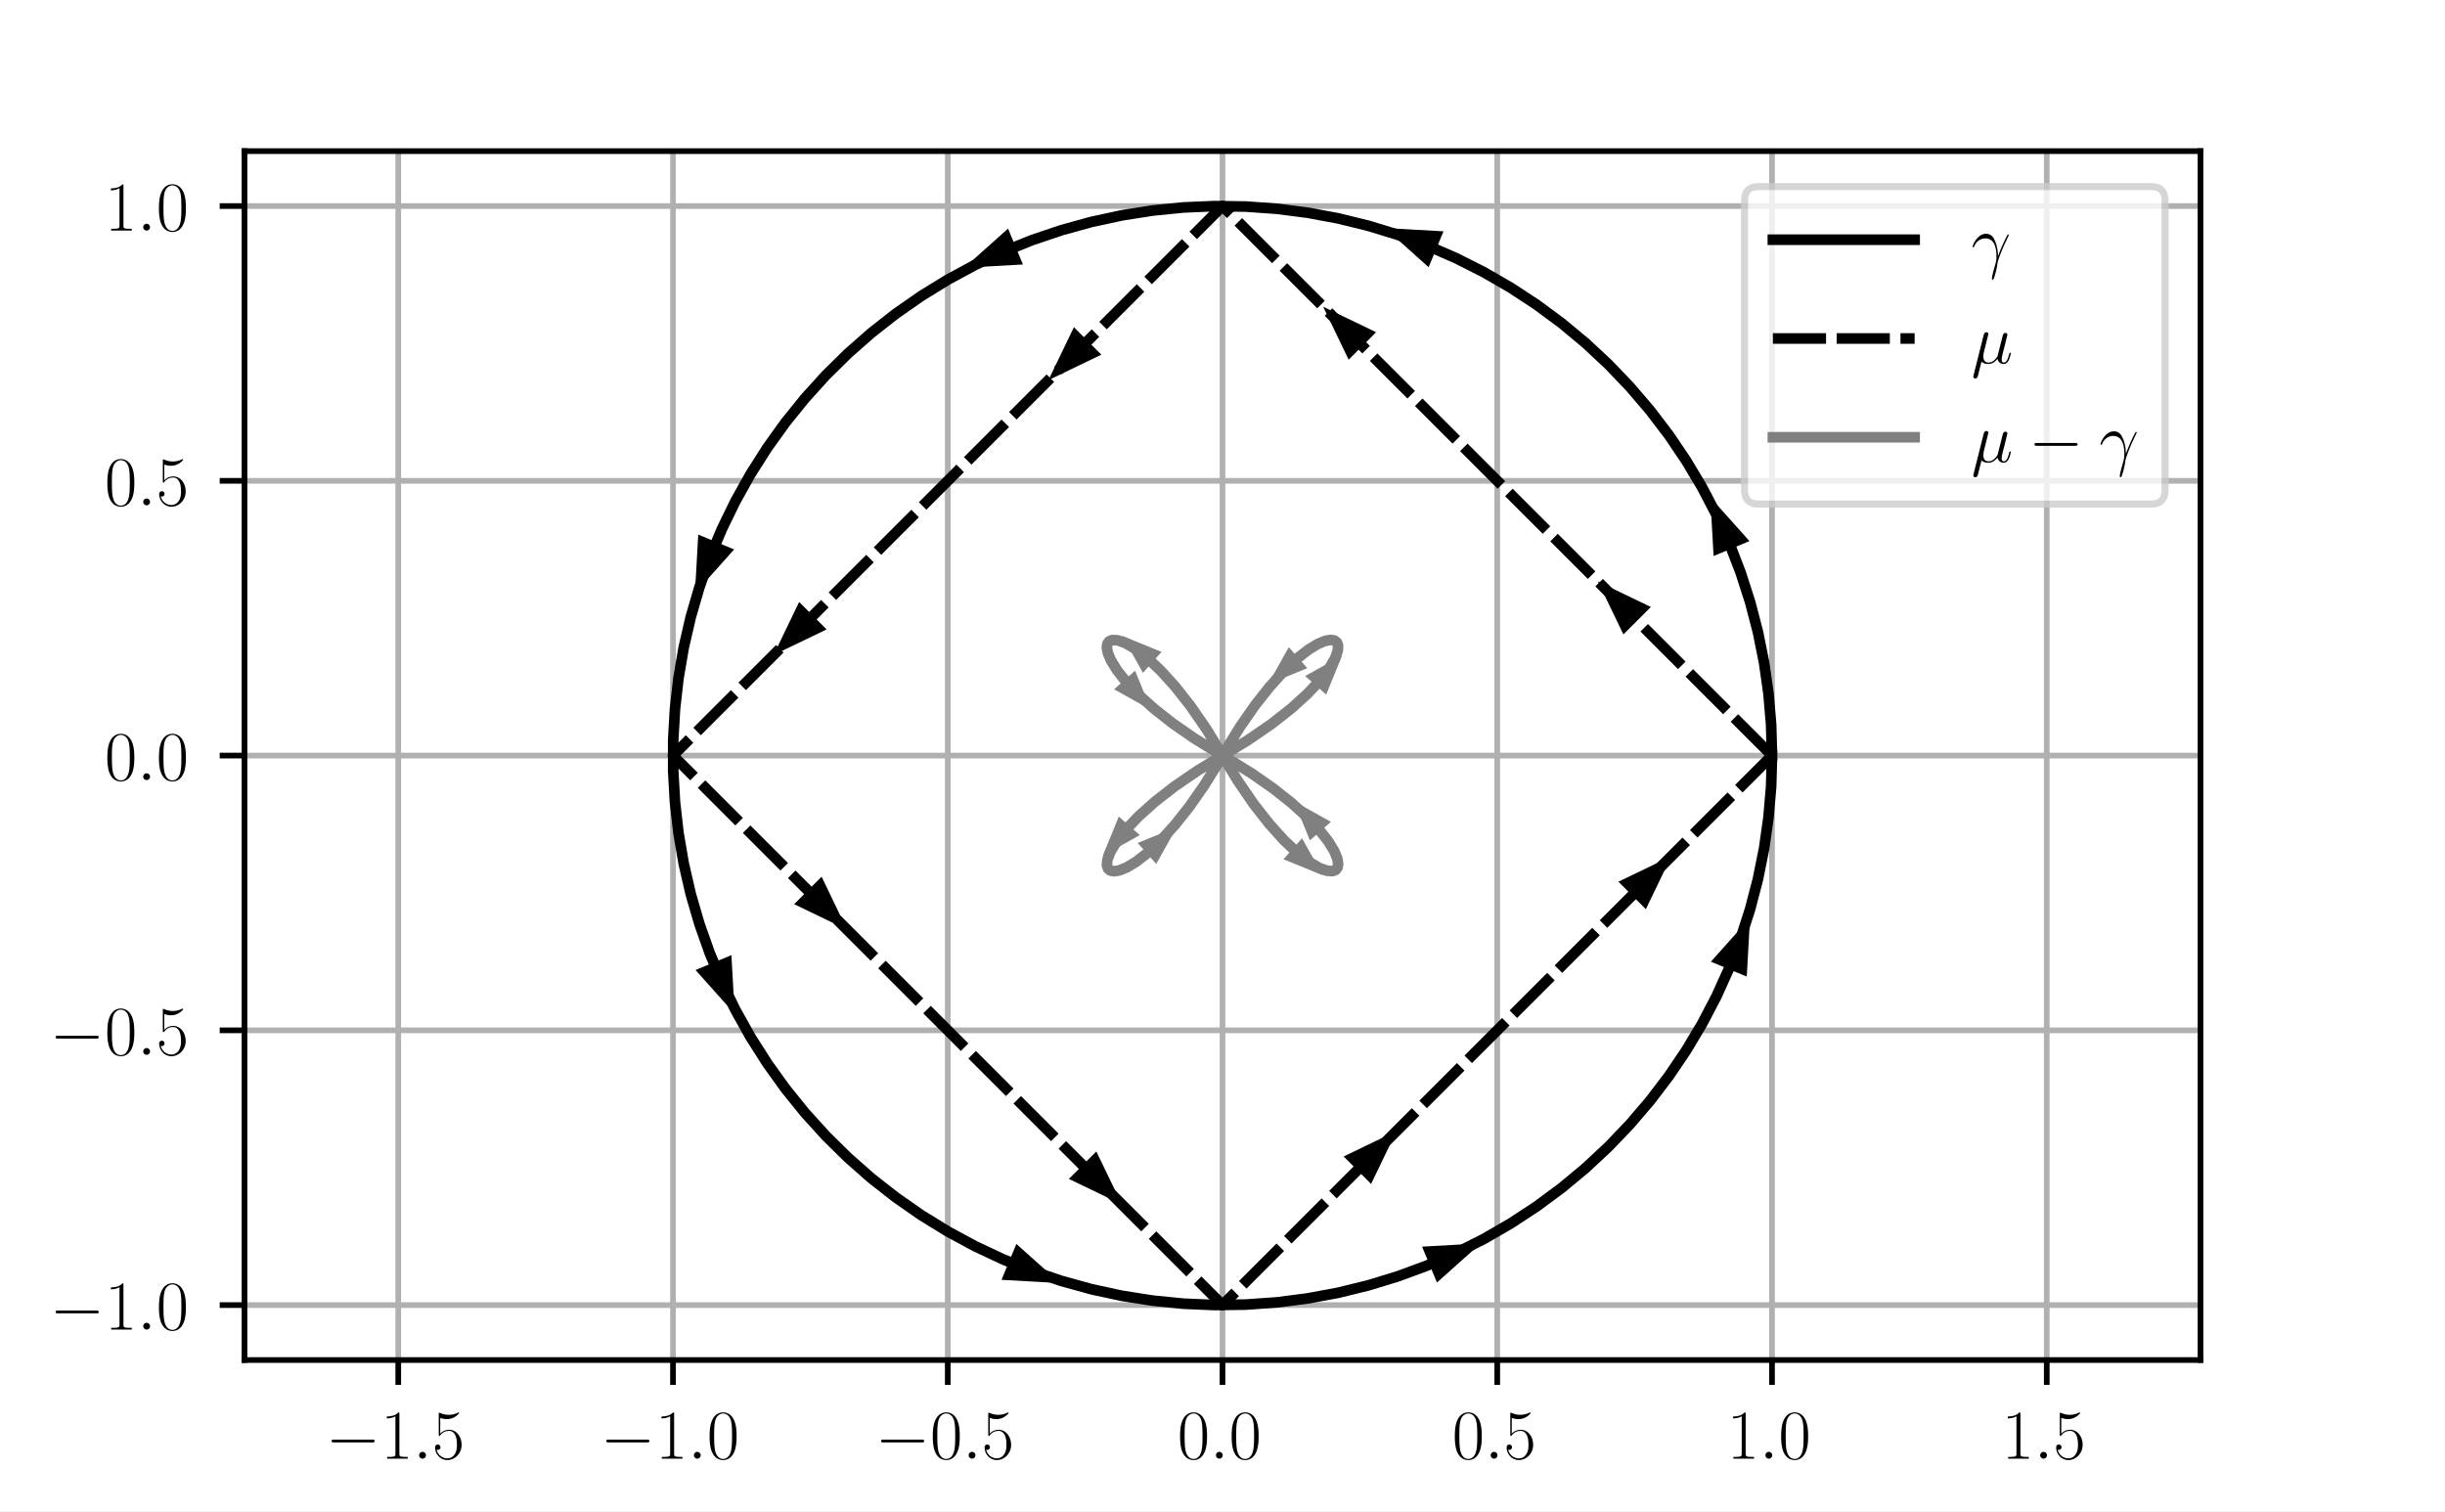
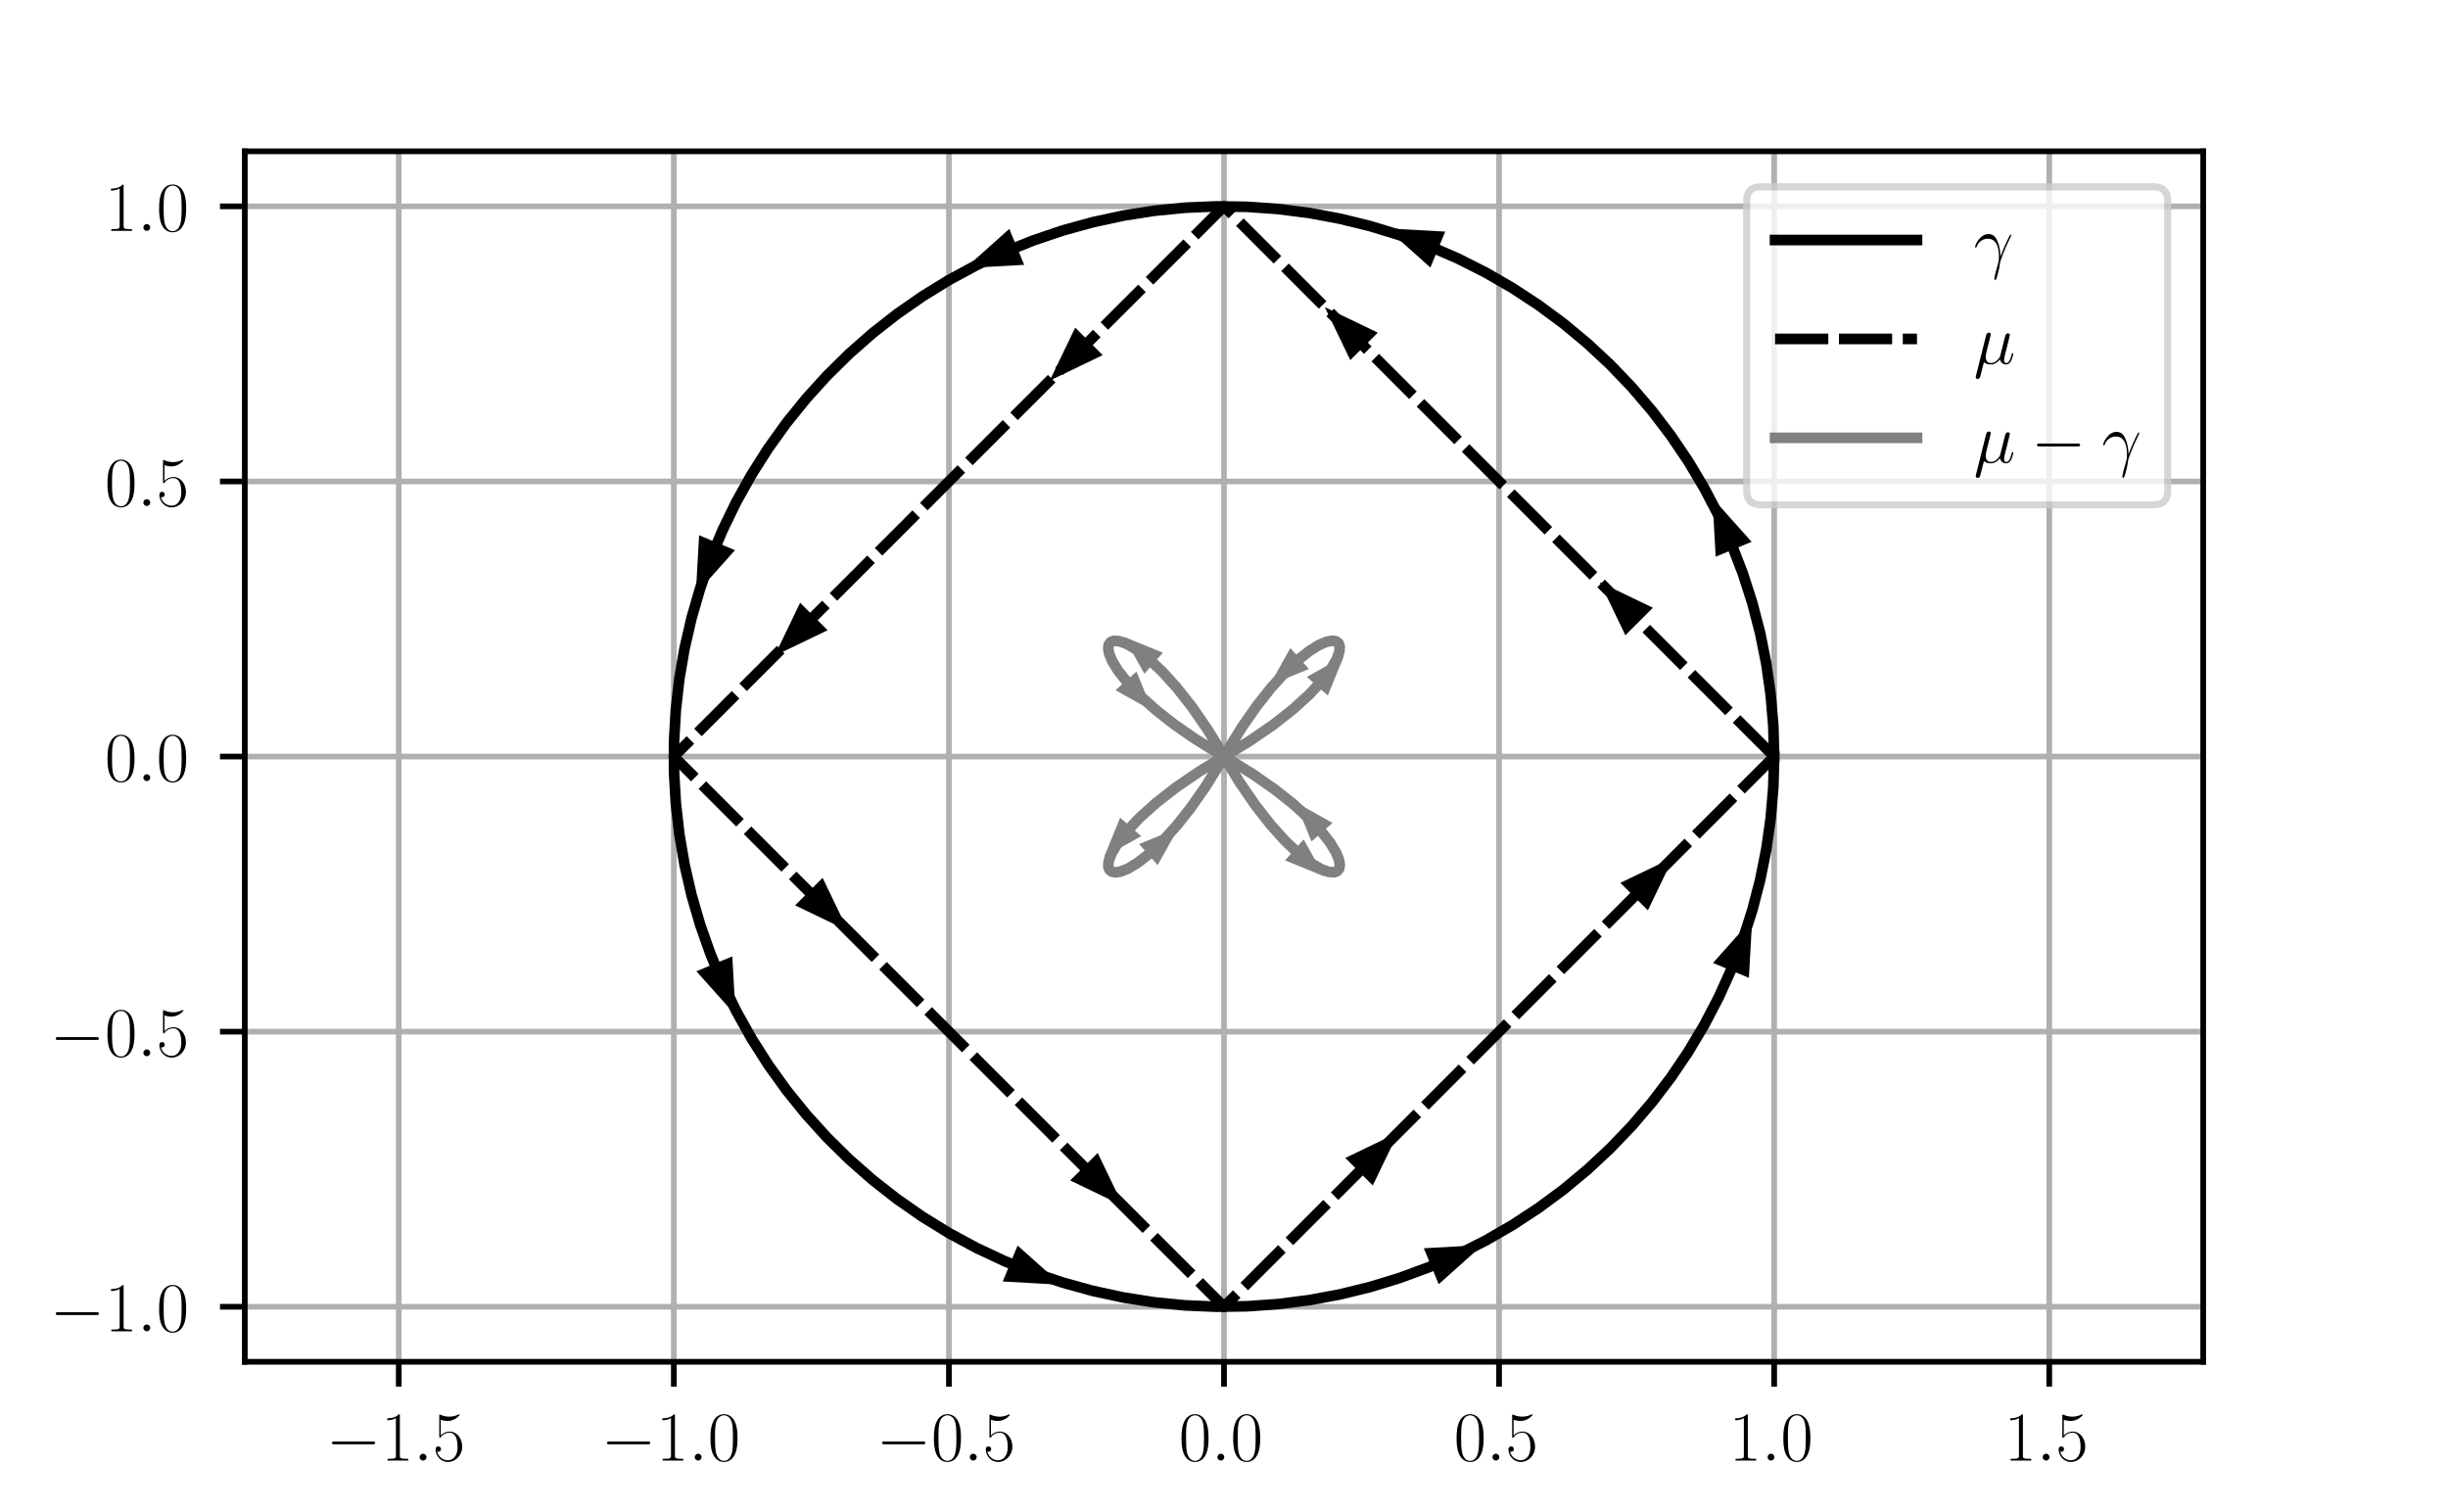
- <svg xmlns="http://www.w3.org/2000/svg" xmlns:xlink="http://www.w3.org/1999/xlink" height="213.226pt" version="1.1" viewBox="0 0 345 213.226" width="345pt">
+ <svg xmlns="http://www.w3.org/2000/svg" xmlns:xlink="http://www.w3.org/1999/xlink" height="213pt" version="1.1" viewBox="0 0 345 213" width="345pt">
  <defs>
    <style type="text/css">
*{stroke-linecap:butt;stroke-linejoin:round;}
  </style>
  </defs>
  <g id="figure_1">
    <g id="patch_1">
      <path d="M 0 213.226  L 345 213.226  L 345 0  L 0 0  z " style="fill:#ffffff;" />
    </g>
    <g id="axes_1">
      <g id="patch_2">
        <path d="M 34.5 191.904  L 310.5 191.904  L 310.5 21.323  L 34.5 21.323  z " style="fill:#ffffff;" />
      </g>
      <g id="patch_3">
-         <path clip-path="url(#pa16a748378)" d="M 246.015 76.162  L 241.909 71.568  L 242.254 77.72  z " style="stroke:#000000;stroke-linejoin:miter;" />
+         <path clip-path="url(#pcf195886fb)" d="M 246.015 76.162  L 241.909 71.568  L 242.254 77.72  z " style="stroke:#000000;stroke-linejoin:miter;" />
      </g>
      <g id="patch_4">
-         <path clip-path="url(#pa16a748378)" d="M 202.951 33.098  L 196.799 32.753  L 201.393 36.859  z " style="stroke:#000000;stroke-linejoin:miter;" />
+         <path clip-path="url(#pcf195886fb)" d="M 202.951 33.098  L 196.799 32.753  L 201.393 36.859  z " style="stroke:#000000;stroke-linejoin:miter;" />
      </g>
      <g id="patch_5">
-         <path clip-path="url(#pa16a748378)" d="M 142.049 33.098  L 137.455 37.204  L 143.607 36.859  z " style="stroke:#000000;stroke-linejoin:miter;" />
+         <path clip-path="url(#pcf195886fb)" d="M 142.049 33.098  L 137.455 37.204  L 143.607 36.859  z " style="stroke:#000000;stroke-linejoin:miter;" />
      </g>
      <g id="patch_6">
-         <path clip-path="url(#pa16a748378)" d="M 98.985 76.162  L 98.64 82.314  L 102.746 77.72  z " style="stroke:#000000;stroke-linejoin:miter;" />
+         <path clip-path="url(#pcf195886fb)" d="M 98.985 76.162  L 98.64 82.314  L 102.746 77.72  z " style="stroke:#000000;stroke-linejoin:miter;" />
      </g>
      <g id="patch_7">
-         <path clip-path="url(#pa16a748378)" d="M 98.985 137.064  L 103.091 141.658  L 102.746 135.506  z " style="stroke:#000000;stroke-linejoin:miter;" />
+         <path clip-path="url(#pcf195886fb)" d="M 98.985 137.064  L 103.091 141.658  L 102.746 135.506  z " style="stroke:#000000;stroke-linejoin:miter;" />
      </g>
      <g id="patch_8">
-         <path clip-path="url(#pa16a748378)" d="M 142.049 180.128  L 148.201 180.473  L 143.607 176.367  z " style="stroke:#000000;stroke-linejoin:miter;" />
+         <path clip-path="url(#pcf195886fb)" d="M 142.049 180.128  L 148.201 180.473  L 143.607 176.367  z " style="stroke:#000000;stroke-linejoin:miter;" />
      </g>
      <g id="patch_9">
-         <path clip-path="url(#pa16a748378)" d="M 202.951 180.128  L 207.545 176.022  L 201.393 176.367  z " style="stroke:#000000;stroke-linejoin:miter;" />
+         <path clip-path="url(#pcf195886fb)" d="M 202.951 180.128  L 207.545 176.022  L 201.393 176.367  z " style="stroke:#000000;stroke-linejoin:miter;" />
      </g>
      <g id="patch_10">
-         <path clip-path="url(#pa16a748378)" d="M 246.015 137.064  L 246.36 130.913  L 242.254 135.506  z " style="stroke:#000000;stroke-linejoin:miter;" />
+         <path clip-path="url(#pcf195886fb)" d="M 246.015 137.064  L 246.36 130.913  L 242.254 135.506  z " style="stroke:#000000;stroke-linejoin:miter;" />
      </g>
      <g id="patch_11">
-         <path clip-path="url(#pa16a748378)" d="M 232.092 85.79  L 226.541 83.117  L 229.213 88.668  z " style="stroke:#000000;stroke-linejoin:miter;" />
+         <path clip-path="url(#pcf195886fb)" d="M 232.092 85.79  L 226.541 83.117  L 229.213 88.668  z " style="stroke:#000000;stroke-linejoin:miter;" />
      </g>
      <g id="patch_12">
-         <path clip-path="url(#pa16a748378)" d="M 193.323 47.021  L 187.772 44.348  L 190.445 49.9  z " style="stroke:#000000;stroke-linejoin:miter;" />
+         <path clip-path="url(#pcf195886fb)" d="M 193.323 47.021  L 187.772 44.348  L 190.445 49.9  z " style="stroke:#000000;stroke-linejoin:miter;" />
      </g>
      <g id="patch_13">
-         <path clip-path="url(#pa16a748378)" d="M 151.677 47.021  L 149.004 52.573  L 154.555 49.9  z " style="stroke:#000000;stroke-linejoin:miter;" />
+         <path clip-path="url(#pcf195886fb)" d="M 151.677 47.021  L 149.004 52.573  L 154.555 49.9  z " style="stroke:#000000;stroke-linejoin:miter;" />
      </g>
      <g id="patch_14">
-         <path clip-path="url(#pa16a748378)" d="M 112.908 85.79  L 110.235 91.341  L 115.787 88.668  z " style="stroke:#000000;stroke-linejoin:miter;" />
+         <path clip-path="url(#pcf195886fb)" d="M 112.908 85.79  L 110.235 91.341  L 115.787 88.668  z " style="stroke:#000000;stroke-linejoin:miter;" />
      </g>
      <g id="patch_15">
-         <path clip-path="url(#pa16a748378)" d="M 112.908 127.437  L 118.459 130.109  L 115.787 124.558  z " style="stroke:#000000;stroke-linejoin:miter;" />
+         <path clip-path="url(#pcf195886fb)" d="M 112.908 127.437  L 118.459 130.109  L 115.787 124.558  z " style="stroke:#000000;stroke-linejoin:miter;" />
      </g>
      <g id="patch_16">
-         <path clip-path="url(#pa16a748378)" d="M 151.677 166.205  L 157.228 168.878  L 154.555 163.327  z " style="stroke:#000000;stroke-linejoin:miter;" />
+         <path clip-path="url(#pcf195886fb)" d="M 151.677 166.205  L 157.228 168.878  L 154.555 163.327  z " style="stroke:#000000;stroke-linejoin:miter;" />
      </g>
      <g id="patch_17">
-         <path clip-path="url(#pa16a748378)" d="M 193.323 166.205  L 195.996 160.654  L 190.445 163.327  z " style="stroke:#000000;stroke-linejoin:miter;" />
+         <path clip-path="url(#pcf195886fb)" d="M 193.323 166.205  L 195.996 160.654  L 190.445 163.327  z " style="stroke:#000000;stroke-linejoin:miter;" />
      </g>
      <g id="patch_18">
-         <path clip-path="url(#pa16a748378)" d="M 232.092 127.437  L 234.765 121.885  L 229.213 124.558  z " style="stroke:#000000;stroke-linejoin:miter;" />
+         <path clip-path="url(#pcf195886fb)" d="M 232.092 127.437  L 234.765 121.885  L 229.213 124.558  z " style="stroke:#000000;stroke-linejoin:miter;" />
      </g>
      <g id="patch_19">
-         <path clip-path="url(#pa16a748378)" d="M 158.065 116.058  L 156.611 119.624  L 159.971 117.743  z " style="fill:#808080;stroke:#808080;stroke-linejoin:miter;" />
+         <path clip-path="url(#pcf195886fb)" d="M 158.065 116.058  L 156.611 119.624  L 159.971 117.743  z " style="fill:#808080;stroke:#808080;stroke-linejoin:miter;" />
      </g>
      <g id="patch_20">
-         <path clip-path="url(#pa16a748378)" d="M 163.055 121.048  L 164.935 117.688  L 161.37 119.142  z " style="fill:#808080;stroke:#808080;stroke-linejoin:miter;" />
+         <path clip-path="url(#pcf195886fb)" d="M 163.055 121.048  L 164.935 117.688  L 161.37 119.142  z " style="fill:#808080;stroke:#808080;stroke-linejoin:miter;" />
      </g>
      <g id="patch_21">
-         <path clip-path="url(#pa16a748378)" d="M 181.945 121.048  L 185.511 122.502  L 183.63 119.142  z " style="fill:#808080;stroke:#808080;stroke-linejoin:miter;" />
+         <path clip-path="url(#pcf195886fb)" d="M 181.945 121.048  L 185.511 122.502  L 183.63 119.142  z " style="fill:#808080;stroke:#808080;stroke-linejoin:miter;" />
      </g>
      <g id="patch_22">
-         <path clip-path="url(#pa16a748378)" d="M 186.935 116.058  L 183.575 114.178  L 185.029 117.743  z " style="fill:#808080;stroke:#808080;stroke-linejoin:miter;" />
+         <path clip-path="url(#pcf195886fb)" d="M 186.935 116.058  L 183.575 114.178  L 185.029 117.743  z " style="fill:#808080;stroke:#808080;stroke-linejoin:miter;" />
      </g>
      <g id="patch_23">
-         <path clip-path="url(#pa16a748378)" d="M 186.935 97.168  L 188.389 93.602  L 185.029 95.483  z " style="fill:#808080;stroke:#808080;stroke-linejoin:miter;" />
+         <path clip-path="url(#pcf195886fb)" d="M 186.935 97.168  L 188.389 93.602  L 185.029 95.483  z " style="fill:#808080;stroke:#808080;stroke-linejoin:miter;" />
      </g>
      <g id="patch_24">
-         <path clip-path="url(#pa16a748378)" d="M 181.945 92.178  L 180.065 95.538  L 183.63 94.084  z " style="fill:#808080;stroke:#808080;stroke-linejoin:miter;" />
+         <path clip-path="url(#pcf195886fb)" d="M 181.945 92.178  L 180.065 95.538  L 183.63 94.084  z " style="fill:#808080;stroke:#808080;stroke-linejoin:miter;" />
      </g>
      <g id="patch_25">
-         <path clip-path="url(#pa16a748378)" d="M 163.055 92.178  L 159.489 90.724  L 161.37 94.084  z " style="fill:#808080;stroke:#808080;stroke-linejoin:miter;" />
+         <path clip-path="url(#pcf195886fb)" d="M 163.055 92.178  L 159.489 90.724  L 161.37 94.084  z " style="fill:#808080;stroke:#808080;stroke-linejoin:miter;" />
      </g>
      <g id="patch_26">
-         <path clip-path="url(#pa16a748378)" d="M 158.065 97.168  L 161.425 99.048  L 159.971 95.483  z " style="fill:#808080;stroke:#808080;stroke-linejoin:miter;" />
+         <path clip-path="url(#pcf195886fb)" d="M 158.065 97.168  L 161.425 99.048  L 159.971 95.483  z " style="fill:#808080;stroke:#808080;stroke-linejoin:miter;" />
      </g>
      <g id="matplotlib.axis_1">
        <g id="xtick_1">
          <g id="line2d_1">
-             <path clip-path="url(#pa16a748378)" d="M 56.195 191.904  L 56.195 21.323  " style="fill:none;stroke:#b0b0b0;stroke-linecap:square;stroke-width:0.8;" />
+             <path clip-path="url(#pcf195886fb)" d="M 56.195 191.904  L 56.195 21.323  " style="fill:none;stroke:#b0b0b0;stroke-linecap:square;stroke-width:0.8;" />
          </g>
          <g id="line2d_2">
            <defs>
-               <path d="M 0 0  L 0 3.5  " id="m729bd26788" style="stroke:#000000;stroke-width:0.8;" />
+               <path d="M 0 0  L 0 3.5  " id="m64f332e518" style="stroke:#000000;stroke-width:0.8;" />
            </defs>
            <g>
-               <use style="stroke:#000000;stroke-width:0.8;" x="56.195" xlink:href="#m729bd26788" y="191.904" />
+               <use style="stroke:#000000;stroke-width:0.8;" x="56.195" xlink:href="#m64f332e518" y="191.904" />
            </g>
          </g>
          <g id="text_1">
            <defs>
              <path d="M 65.906 23  C 67.594 23 69.406 23 69.406 25  C 69.406 27 67.594 27 65.906 27  L 11.797 27  C 10.094 27 8.297 27 8.297 25  C 8.297 23 10.094 23 11.797 23  z " id="CMSY10-0" />
              <path d="M 26.594 63.406  C 26.594 65.5 26.5 65.5 25.094 65.5  C 21.203 61.188 15.297 59.797 9.703 59.797  C 9.406 59.797 8.906 59.797 8.797 59.5  C 8.703 59.297 8.703 59.094 8.703 57  C 11.797 57 17 57.594 21 59.984  L 21 7.203  C 21 3.688 20.797 2.5 12.203 2.5  L 9.203 2.5  L 9.203 0  C 14 0 19 0 23.797 0  C 28.594 0 33.594 0 38.406 0  L 38.406 2.5  L 35.406 2.5  C 26.797 2.5 26.594 3.594 26.594 7.156  z " id="CMR17-49" />
              <path d="M 18.406 4.797  C 18.406 7.688 16 9.672 13.594 9.672  C 10.703 9.672 8.703 7.281 8.703 4.891  C 8.703 2 11.094 0 13.5 0  C 16.406 0 18.406 2.391 18.406 4.797  z " id="CMMI12-58" />
              <path d="M 11.406 57.688  C 12.406 57.281 16.5 56 20.703 56  C 30 56 35.094 61.109 38 64.062  C 38 64.953 38 65.5 37.406 65.5  C 37.297 65.5 37.094 65.5 36.297 65.047  C 32.797 63.406 28.703 62.078 23.703 62.078  C 20.703 62.078 16.203 62.484 11.297 64.672  C 10.203 65.172 10 65.172 9.906 65.172  C 9.406 65.172 9.297 65.062 9.297 63.078  L 9.297 34.422  C 9.297 32.641 9.297 32.141 10.297 32.141  C 10.797 32.141 11 32.344 11.5 33.031  C 14.703 37.516 19.094 39.406 24.094 39.406  C 27.594 39.406 35.094 37.219 35.094 20.141  C 35.094 16.953 35.094 11.172 32.094 6.578  C 29.594 2.484 25.703 0.391 21.406 0.391  C 14.797 0.391 8.094 5 6.297 12.719  C 6.703 12.609 7.5 12.422 7.906 12.422  C 9.203 12.422 11.703 13.125 11.703 16.219  C 11.703 18.906 9.797 20 7.906 20  C 5.594 20 4.094 18.594 4.094 15.797  C 4.094 7.094 11 -2 21.594 -2  C 31.906 -2 41.703 6.875 41.703 19.75  C 41.703 31.719 33.906 41 24.203 41  C 19.094 41 14.797 39.109 11.406 35.531  z " id="CMR17-53" />
            </defs>
            <g transform="translate(45.95539 205.8221)scale(0.1 -0.1)">
              <use transform="scale(0.996264)" xlink:href="#CMSY10-0" />
              <use transform="translate(77.48747 0)scale(0.996264)" xlink:href="#CMR17-49" />
              <use transform="translate(123.1779 0)scale(0.996264)" xlink:href="#CMMI12-58" />
              <use transform="translate(150.2751 0)scale(0.996264)" xlink:href="#CMR17-53" />
            </g>
          </g>
        </g>
        <g id="xtick_2">
          <g id="line2d_3">
-             <path clip-path="url(#pa16a748378)" d="M 94.963 191.904  L 94.963 21.323  " style="fill:none;stroke:#b0b0b0;stroke-linecap:square;stroke-width:0.8;" />
+             <path clip-path="url(#pcf195886fb)" d="M 94.963 191.904  L 94.963 21.323  " style="fill:none;stroke:#b0b0b0;stroke-linecap:square;stroke-width:0.8;" />
          </g>
          <g id="line2d_4">
            <g>
-               <use style="stroke:#000000;stroke-width:0.8;" x="94.963" xlink:href="#m729bd26788" y="191.904" />
+               <use style="stroke:#000000;stroke-width:0.8;" x="94.963" xlink:href="#m64f332e518" y="191.904" />
            </g>
          </g>
          <g id="text_2">
            <defs>
              <path d="M 42 31.641  C 42 37.75 41.906 48.125 37.703 56.109  C 34 63.109 28.094 65.594 22.906 65.594  C 18.094 65.594 12 63.406 8.203 56.203  C 4.203 48.719 3.797 39.438 3.797 31.641  C 3.797 25.953 3.906 17.281 7 9.672  C 11.297 -0.609 19 -2 22.906 -2  C 27.5 -2 34.5 -0.109 38.594 9.375  C 41.594 16.281 42 24.359 42 31.641  z M 22.906 -0.406  C 16.5 -0.406 12.703 5.078 11.297 12.688  C 10.203 18.562 10.203 27.156 10.203 32.75  C 10.203 40.438 10.203 46.828 11.5 52.922  C 13.406 61.391 19 64 22.906 64  C 27 64 32.297 61.297 34.203 53.125  C 35.5 47.438 35.594 40.734 35.594 32.75  C 35.594 26.25 35.594 18.266 34.406 12.375  C 32.297 1.484 26.406 -0.406 22.906 -0.406  z " id="CMR17-48" />
            </defs>
            <g transform="translate(84.72379 205.8221)scale(0.1 -0.1)">
              <use transform="scale(0.996264)" xlink:href="#CMSY10-0" />
              <use transform="translate(77.48747 0)scale(0.996264)" xlink:href="#CMR17-49" />
              <use transform="translate(123.1779 0)scale(0.996264)" xlink:href="#CMMI12-58" />
              <use transform="translate(150.2751 0)scale(0.996264)" xlink:href="#CMR17-48" />
            </g>
          </g>
        </g>
        <g id="xtick_3">
          <g id="line2d_5">
-             <path clip-path="url(#pa16a748378)" d="M 133.732 191.904  L 133.732 21.323  " style="fill:none;stroke:#b0b0b0;stroke-linecap:square;stroke-width:0.8;" />
+             <path clip-path="url(#pcf195886fb)" d="M 133.732 191.904  L 133.732 21.323  " style="fill:none;stroke:#b0b0b0;stroke-linecap:square;stroke-width:0.8;" />
          </g>
          <g id="line2d_6">
            <g>
-               <use style="stroke:#000000;stroke-width:0.8;" x="133.732" xlink:href="#m729bd26788" y="191.904" />
+               <use style="stroke:#000000;stroke-width:0.8;" x="133.732" xlink:href="#m64f332e518" y="191.904" />
            </g>
          </g>
          <g id="text_3">
            <g transform="translate(123.4922 205.8221)scale(0.1 -0.1)">
              <use transform="scale(0.996264)" xlink:href="#CMSY10-0" />
              <use transform="translate(77.48747 0)scale(0.996264)" xlink:href="#CMR17-48" />
              <use transform="translate(123.1779 0)scale(0.996264)" xlink:href="#CMMI12-58" />
              <use transform="translate(150.2751 0)scale(0.996264)" xlink:href="#CMR17-53" />
            </g>
          </g>
        </g>
        <g id="xtick_4">
          <g id="line2d_7">
-             <path clip-path="url(#pa16a748378)" d="M 172.5 191.904  L 172.5 21.323  " style="fill:none;stroke:#b0b0b0;stroke-linecap:square;stroke-width:0.8;" />
+             <path clip-path="url(#pcf195886fb)" d="M 172.5 191.904  L 172.5 21.323  " style="fill:none;stroke:#b0b0b0;stroke-linecap:square;stroke-width:0.8;" />
          </g>
          <g id="line2d_8">
            <g>
-               <use style="stroke:#000000;stroke-width:0.8;" x="172.5" xlink:href="#m729bd26788" y="191.904" />
+               <use style="stroke:#000000;stroke-width:0.8;" x="172.5" xlink:href="#m64f332e518" y="191.904" />
            </g>
          </g>
          <g id="text_4">
            <g transform="translate(166.135 205.8221)scale(0.1 -0.1)">
              <use transform="scale(0.996264)" xlink:href="#CMR17-48" />
              <use transform="translate(45.69048 0)scale(0.996264)" xlink:href="#CMMI12-58" />
              <use transform="translate(72.78765 0)scale(0.996264)" xlink:href="#CMR17-48" />
            </g>
          </g>
        </g>
        <g id="xtick_5">
          <g id="line2d_9">
-             <path clip-path="url(#pa16a748378)" d="M 211.268 191.904  L 211.268 21.323  " style="fill:none;stroke:#b0b0b0;stroke-linecap:square;stroke-width:0.8;" />
+             <path clip-path="url(#pcf195886fb)" d="M 211.268 191.904  L 211.268 21.323  " style="fill:none;stroke:#b0b0b0;stroke-linecap:square;stroke-width:0.8;" />
          </g>
          <g id="line2d_10">
            <g>
-               <use style="stroke:#000000;stroke-width:0.8;" x="211.268" xlink:href="#m729bd26788" y="191.904" />
+               <use style="stroke:#000000;stroke-width:0.8;" x="211.268" xlink:href="#m64f332e518" y="191.904" />
            </g>
          </g>
          <g id="text_5">
            <g transform="translate(204.9034 205.8221)scale(0.1 -0.1)">
              <use transform="scale(0.996264)" xlink:href="#CMR17-48" />
              <use transform="translate(45.69048 0)scale(0.996264)" xlink:href="#CMMI12-58" />
              <use transform="translate(72.78765 0)scale(0.996264)" xlink:href="#CMR17-53" />
            </g>
          </g>
        </g>
        <g id="xtick_6">
          <g id="line2d_11">
-             <path clip-path="url(#pa16a748378)" d="M 250.037 191.904  L 250.037 21.323  " style="fill:none;stroke:#b0b0b0;stroke-linecap:square;stroke-width:0.8;" />
+             <path clip-path="url(#pcf195886fb)" d="M 250.037 191.904  L 250.037 21.323  " style="fill:none;stroke:#b0b0b0;stroke-linecap:square;stroke-width:0.8;" />
          </g>
          <g id="line2d_12">
            <g>
-               <use style="stroke:#000000;stroke-width:0.8;" x="250.037" xlink:href="#m729bd26788" y="191.904" />
+               <use style="stroke:#000000;stroke-width:0.8;" x="250.037" xlink:href="#m64f332e518" y="191.904" />
            </g>
          </g>
          <g id="text_6">
            <g transform="translate(243.6718 205.8221)scale(0.1 -0.1)">
              <use transform="scale(0.996264)" xlink:href="#CMR17-49" />
              <use transform="translate(45.69048 0)scale(0.996264)" xlink:href="#CMMI12-58" />
              <use transform="translate(72.78765 0)scale(0.996264)" xlink:href="#CMR17-48" />
            </g>
          </g>
        </g>
        <g id="xtick_7">
          <g id="line2d_13">
-             <path clip-path="url(#pa16a748378)" d="M 288.805 191.904  L 288.805 21.323  " style="fill:none;stroke:#b0b0b0;stroke-linecap:square;stroke-width:0.8;" />
+             <path clip-path="url(#pcf195886fb)" d="M 288.805 191.904  L 288.805 21.323  " style="fill:none;stroke:#b0b0b0;stroke-linecap:square;stroke-width:0.8;" />
          </g>
          <g id="line2d_14">
            <g>
-               <use style="stroke:#000000;stroke-width:0.8;" x="288.805" xlink:href="#m729bd26788" y="191.904" />
+               <use style="stroke:#000000;stroke-width:0.8;" x="288.805" xlink:href="#m64f332e518" y="191.904" />
            </g>
          </g>
          <g id="text_7">
            <g transform="translate(282.4402 205.8221)scale(0.1 -0.1)">
              <use transform="scale(0.996264)" xlink:href="#CMR17-49" />
              <use transform="translate(45.69048 0)scale(0.996264)" xlink:href="#CMMI12-58" />
              <use transform="translate(72.78765 0)scale(0.996264)" xlink:href="#CMR17-53" />
            </g>
          </g>
        </g>
      </g>
      <g id="matplotlib.axis_2">
        <g id="ytick_1">
          <g id="line2d_15">
-             <path clip-path="url(#pa16a748378)" d="M 34.5 184.15  L 310.5 184.15  " style="fill:none;stroke:#b0b0b0;stroke-linecap:square;stroke-width:0.8;" />
+             <path clip-path="url(#pcf195886fb)" d="M 34.5 184.15  L 310.5 184.15  " style="fill:none;stroke:#b0b0b0;stroke-linecap:square;stroke-width:0.8;" />
          </g>
          <g id="line2d_16">
            <defs>
-               <path d="M 0 0  L -3.5 0  " id="m9525988bc5" style="stroke:#000000;stroke-width:0.8;" />
+               <path d="M 0 0  L -3.5 0  " id="mdba74c01cf" style="stroke:#000000;stroke-width:0.8;" />
            </defs>
            <g>
-               <use style="stroke:#000000;stroke-width:0.8;" x="34.5" xlink:href="#m9525988bc5" y="184.15" />
+               <use style="stroke:#000000;stroke-width:0.8;" x="34.5" xlink:href="#mdba74c01cf" y="184.15" />
            </g>
          </g>
          <g id="text_8">
            <g transform="translate(7.021177 187.6092)scale(0.1 -0.1)">
              <use transform="scale(0.996264)" xlink:href="#CMSY10-0" />
              <use transform="translate(77.48747 0)scale(0.996264)" xlink:href="#CMR17-49" />
              <use transform="translate(123.1779 0)scale(0.996264)" xlink:href="#CMMI12-58" />
              <use transform="translate(150.2751 0)scale(0.996264)" xlink:href="#CMR17-48" />
            </g>
          </g>
        </g>
        <g id="ytick_2">
          <g id="line2d_17">
-             <path clip-path="url(#pa16a748378)" d="M 34.5 145.382  L 310.5 145.382  " style="fill:none;stroke:#b0b0b0;stroke-linecap:square;stroke-width:0.8;" />
+             <path clip-path="url(#pcf195886fb)" d="M 34.5 145.382  L 310.5 145.382  " style="fill:none;stroke:#b0b0b0;stroke-linecap:square;stroke-width:0.8;" />
          </g>
          <g id="line2d_18">
            <g>
-               <use style="stroke:#000000;stroke-width:0.8;" x="34.5" xlink:href="#m9525988bc5" y="145.382" />
+               <use style="stroke:#000000;stroke-width:0.8;" x="34.5" xlink:href="#mdba74c01cf" y="145.382" />
            </g>
          </g>
          <g id="text_9">
            <g transform="translate(7.021177 148.8408)scale(0.1 -0.1)">
              <use transform="scale(0.996264)" xlink:href="#CMSY10-0" />
              <use transform="translate(77.48747 0)scale(0.996264)" xlink:href="#CMR17-48" />
              <use transform="translate(123.1779 0)scale(0.996264)" xlink:href="#CMMI12-58" />
              <use transform="translate(150.2751 0)scale(0.996264)" xlink:href="#CMR17-53" />
            </g>
          </g>
        </g>
        <g id="ytick_3">
          <g id="line2d_19">
-             <path clip-path="url(#pa16a748378)" d="M 34.5 106.613  L 310.5 106.613  " style="fill:none;stroke:#b0b0b0;stroke-linecap:square;stroke-width:0.8;" />
+             <path clip-path="url(#pcf195886fb)" d="M 34.5 106.613  L 310.5 106.613  " style="fill:none;stroke:#b0b0b0;stroke-linecap:square;stroke-width:0.8;" />
          </g>
          <g id="line2d_20">
            <g>
-               <use style="stroke:#000000;stroke-width:0.8;" x="34.5" xlink:href="#m9525988bc5" y="106.613" />
+               <use style="stroke:#000000;stroke-width:0.8;" x="34.5" xlink:href="#mdba74c01cf" y="106.613" />
            </g>
          </g>
          <g id="text_10">
            <g transform="translate(14.76992 110.0724)scale(0.1 -0.1)">
              <use transform="scale(0.996264)" xlink:href="#CMR17-48" />
              <use transform="translate(45.69048 0)scale(0.996264)" xlink:href="#CMMI12-58" />
              <use transform="translate(72.78765 0)scale(0.996264)" xlink:href="#CMR17-48" />
            </g>
          </g>
        </g>
        <g id="ytick_4">
          <g id="line2d_21">
-             <path clip-path="url(#pa16a748378)" d="M 34.5 67.845  L 310.5 67.845  " style="fill:none;stroke:#b0b0b0;stroke-linecap:square;stroke-width:0.8;" />
+             <path clip-path="url(#pcf195886fb)" d="M 34.5 67.845  L 310.5 67.845  " style="fill:none;stroke:#b0b0b0;stroke-linecap:square;stroke-width:0.8;" />
          </g>
          <g id="line2d_22">
            <g>
-               <use style="stroke:#000000;stroke-width:0.8;" x="34.5" xlink:href="#m9525988bc5" y="67.845" />
+               <use style="stroke:#000000;stroke-width:0.8;" x="34.5" xlink:href="#mdba74c01cf" y="67.845" />
            </g>
          </g>
          <g id="text_11">
            <g transform="translate(14.76992 71.30395)scale(0.1 -0.1)">
              <use transform="scale(0.996264)" xlink:href="#CMR17-48" />
              <use transform="translate(45.69048 0)scale(0.996264)" xlink:href="#CMMI12-58" />
              <use transform="translate(72.78765 0)scale(0.996264)" xlink:href="#CMR17-53" />
            </g>
          </g>
        </g>
        <g id="ytick_5">
          <g id="line2d_23">
-             <path clip-path="url(#pa16a748378)" d="M 34.5 29.076  L 310.5 29.076  " style="fill:none;stroke:#b0b0b0;stroke-linecap:square;stroke-width:0.8;" />
+             <path clip-path="url(#pcf195886fb)" d="M 34.5 29.076  L 310.5 29.076  " style="fill:none;stroke:#b0b0b0;stroke-linecap:square;stroke-width:0.8;" />
          </g>
          <g id="line2d_24">
            <g>
-               <use style="stroke:#000000;stroke-width:0.8;" x="34.5" xlink:href="#m9525988bc5" y="29.076" />
+               <use style="stroke:#000000;stroke-width:0.8;" x="34.5" xlink:href="#mdba74c01cf" y="29.076" />
            </g>
          </g>
          <g id="text_12">
            <g transform="translate(14.76992 32.53555)scale(0.1 -0.1)">
              <use transform="scale(0.996264)" xlink:href="#CMR17-49" />
              <use transform="translate(45.69048 0)scale(0.996264)" xlink:href="#CMMI12-58" />
              <use transform="translate(72.78765 0)scale(0.996264)" xlink:href="#CMR17-48" />
            </g>
          </g>
        </g>
      </g>
      <g id="line2d_25">
-         <path clip-path="url(#pa16a748378)" d="M 250.037 106.613  L 249.913 102.226  L 249.54 97.854  L 248.922 93.509  L 248.058 89.207  L 246.952 84.96  L 245.608 80.783  L 244.029 76.688  L 242.222 72.689  L 240.191 68.799  L 237.943 65.03  L 235.486 61.394  L 232.826 57.903  L 229.974 54.568  L 226.937 51.4  L 223.727 48.408  L 220.352 45.603  L 216.823 42.994  L 213.153 40.588  L 209.353 38.394  L 205.434 36.418  L 201.41 34.668  L 197.293 33.147  L 193.097 31.862  L 188.835 30.817  L 184.521 30.014  L 180.168 29.456  L 175.791 29.146  L 171.403 29.084  L 167.018 29.27  L 162.651 29.704  L 158.316 30.385  L 154.026 31.309  L 149.795 32.475  L 145.637 33.878  L 141.566 35.514  L 137.593 37.378  L 133.732 39.464  L 129.995 41.765  L 126.394 44.274  L 122.941 46.982  L 119.647 49.881  L 116.522 52.962  L 113.576 56.215  L 110.819 59.63  L 108.26 63.194  L 105.906 66.898  L 103.766 70.73  L 101.846 74.676  L 100.153 78.724  L 98.691 82.862  L 97.465 87.076  L 96.48 91.352  L 95.738 95.677  L 95.243 100.038  L 94.994 104.419  L 94.994 108.807  L 95.243 113.189  L 95.738 117.549  L 96.48 121.874  L 97.465 126.151  L 98.691 130.364  L 100.153 134.502  L 101.846 138.551  L 103.766 142.497  L 105.906 146.328  L 108.26 150.032  L 110.819 153.597  L 113.576 157.011  L 116.522 160.264  L 119.647 163.345  L 122.941 166.244  L 126.394 168.952  L 129.995 171.461  L 133.732 173.762  L 137.593 175.848  L 141.566 177.712  L 145.637 179.348  L 149.795 180.751  L 154.026 181.917  L 158.316 182.842  L 162.651 183.522  L 167.018 183.956  L 171.403 184.142  L 175.791 184.08  L 180.168 183.77  L 184.521 183.212  L 188.835 182.41  L 193.097 181.364  L 197.293 180.079  L 201.41 178.559  L 205.434 176.808  L 209.353 174.832  L 213.153 172.638  L 216.823 170.232  L 220.352 167.623  L 223.727 164.818  L 226.937 161.826  L 229.974 158.658  L 232.826 155.323  L 235.486 151.832  L 237.943 148.196  L 240.191 144.427  L 242.222 140.537  L 244.029 136.538  L 245.608 132.444  L 246.952 128.266  L 248.058 124.019  L 248.922 119.717  L 249.54 115.372  L 249.913 111  L 250.037 106.613  L 250.037 106.613  " style="fill:none;stroke:#000000;stroke-linecap:square;stroke-width:1.5;" />
+         <path clip-path="url(#pcf195886fb)" d="M 250.037 106.613  L 249.913 102.226  L 249.54 97.854  L 248.922 93.509  L 248.058 89.207  L 246.952 84.96  L 245.608 80.783  L 244.029 76.688  L 242.222 72.689  L 240.191 68.799  L 237.943 65.03  L 235.486 61.394  L 232.826 57.903  L 229.974 54.568  L 226.937 51.4  L 223.727 48.408  L 220.352 45.603  L 216.823 42.994  L 213.153 40.588  L 209.353 38.394  L 205.434 36.418  L 201.41 34.668  L 197.293 33.147  L 193.097 31.862  L 188.835 30.817  L 184.521 30.014  L 180.168 29.456  L 175.791 29.146  L 171.403 29.084  L 167.018 29.27  L 162.651 29.704  L 158.316 30.385  L 154.026 31.309  L 149.795 32.475  L 145.637 33.878  L 141.566 35.514  L 137.593 37.378  L 133.732 39.464  L 129.995 41.765  L 126.394 44.274  L 122.941 46.982  L 119.647 49.881  L 116.522 52.962  L 113.576 56.215  L 110.819 59.63  L 108.26 63.194  L 105.906 66.898  L 103.766 70.73  L 101.846 74.676  L 100.153 78.724  L 98.691 82.862  L 97.465 87.076  L 96.48 91.352  L 95.738 95.677  L 95.243 100.038  L 94.994 104.419  L 94.994 108.807  L 95.243 113.189  L 95.738 117.549  L 96.48 121.874  L 97.465 126.151  L 98.691 130.364  L 100.153 134.502  L 101.846 138.551  L 103.766 142.497  L 105.906 146.328  L 108.26 150.032  L 110.819 153.597  L 113.576 157.011  L 116.522 160.264  L 119.647 163.345  L 122.941 166.244  L 126.394 168.952  L 129.995 171.461  L 133.732 173.762  L 137.593 175.848  L 141.566 177.712  L 145.637 179.348  L 149.795 180.751  L 154.026 181.917  L 158.316 182.842  L 162.651 183.522  L 167.018 183.956  L 171.403 184.142  L 175.791 184.08  L 180.168 183.77  L 184.521 183.212  L 188.835 182.41  L 193.097 181.364  L 197.293 180.079  L 201.41 178.559  L 205.434 176.808  L 209.353 174.832  L 213.153 172.638  L 216.823 170.232  L 220.352 167.623  L 223.727 164.818  L 226.937 161.826  L 229.974 158.658  L 232.826 155.323  L 235.486 151.832  L 237.943 148.196  L 240.191 144.427  L 242.222 140.537  L 244.029 136.538  L 245.608 132.444  L 246.952 128.266  L 248.058 124.019  L 248.922 119.717  L 249.54 115.372  L 249.913 111  L 250.037 106.613  L 250.037 106.613  " style="fill:none;stroke:#000000;stroke-linecap:square;stroke-width:1.5;" />
      </g>
      <g id="line2d_26">
-         <path clip-path="url(#pa16a748378)" d="M 250.037 106.613  L 172.5 29.076  L 94.963 106.613  L 172.5 184.15  L 250.037 106.613  " style="fill:none;stroke:#000000;stroke-dasharray:7.5,1.5;stroke-dashoffset:0;stroke-width:1.5;" />
+         <path clip-path="url(#pcf195886fb)" d="M 250.037 106.613  L 172.5 29.076  L 94.963 106.613  L 172.5 184.15  L 250.037 106.613  " style="fill:none;stroke:#000000;stroke-dasharray:7.5,1.5;stroke-dashoffset:0;stroke-width:1.5;" />
      </g>
      <g id="line2d_27">
-         <path clip-path="url(#pa16a748378)" d="M 172.5 106.613  L 168.995 108.734  L 165.695 110.993  L 162.907 113.171  L 160.621 115.226  L 158.828 117.118  L 157.511 118.807  L 156.653 120.255  L 156.249 121.346  L 156.19 122.114  L 156.352 122.564  L 156.692 122.841  L 157.202 122.936  L 157.952 122.816  L 158.986 122.397  L 160.336 121.581  L 161.891 120.374  L 163.773 118.608  L 165.82 116.352  L 167.821 113.823  L 169.896 110.859  L 172.013 107.455  L 172.544 106.691  L 174.665 110.186  L 176.923 113.476  L 179.099 116.255  L 181.151 118.531  L 183.04 120.315  L 184.725 121.623  L 186.167 122.473  L 187.253 122.869  L 188.016 122.921  L 188.461 122.754  L 188.733 122.409  L 188.822 121.895  L 188.697 121.14  L 188.271 120.102  L 187.447 118.747  L 186.231 117.187  L 184.457 115.302  L 182.191 113.253  L 179.653 111.249  L 176.679 109.173  L 173.267 107.056  L 172.655 106.702  L 172.655 106.524  L 176.141 104.404  L 179.422 102.148  L 182.191 99.974  L 184.457 97.924  L 186.231 96.039  L 187.53 94.358  L 188.371 92.921  L 188.76 91.84  L 188.806 91.083  L 188.634 90.642  L 188.284 90.375  L 187.765 90.291  L 187.005 90.423  L 185.963 90.855  L 184.603 91.687  L 183.04 92.911  L 181.151 94.695  L 179.099 96.971  L 177.094 99.518  L 175.016 102.5  L 172.899 105.922  L 172.544 106.536  L 172.367 106.381  L 170.247 102.904  L 167.992 99.633  L 165.82 96.874  L 163.773 94.618  L 161.891 92.852  L 160.215 91.562  L 158.782 90.73  L 157.708 90.349  L 156.955 90.31  L 156.52 90.487  L 156.257 90.842  L 156.178 91.364  L 156.316 92.129  L 156.756 93.177  L 157.596 94.541  L 158.828 96.108  L 160.621 98  L 162.907 100.055  L 165.462 102.062  L 168.454 104.141  L 171.885 106.259  L 172.5 106.613  L 172.5 106.613  " style="fill:none;stroke:#808080;stroke-linecap:square;stroke-width:1.5;" />
+         <path clip-path="url(#pcf195886fb)" d="M 172.5 106.613  L 168.995 108.734  L 165.695 110.993  L 162.907 113.171  L 160.621 115.226  L 158.828 117.118  L 157.511 118.807  L 156.653 120.255  L 156.249 121.346  L 156.19 122.114  L 156.352 122.564  L 156.692 122.841  L 157.202 122.936  L 157.952 122.816  L 158.986 122.397  L 160.336 121.581  L 161.891 120.374  L 163.773 118.608  L 165.82 116.352  L 167.821 113.823  L 169.896 110.859  L 172.013 107.455  L 172.544 106.691  L 174.665 110.186  L 176.923 113.476  L 179.099 116.255  L 181.151 118.531  L 183.04 120.315  L 184.725 121.623  L 186.167 122.473  L 187.253 122.869  L 188.016 122.921  L 188.461 122.754  L 188.733 122.409  L 188.822 121.895  L 188.697 121.14  L 188.271 120.102  L 187.447 118.747  L 186.231 117.187  L 184.457 115.302  L 182.191 113.253  L 179.653 111.249  L 176.679 109.173  L 173.267 107.056  L 172.655 106.702  L 172.655 106.524  L 176.141 104.404  L 179.422 102.148  L 182.191 99.974  L 184.457 97.924  L 186.231 96.039  L 187.53 94.358  L 188.371 92.921  L 188.76 91.84  L 188.806 91.083  L 188.634 90.642  L 188.284 90.375  L 187.765 90.291  L 187.005 90.423  L 185.963 90.855  L 184.603 91.687  L 183.04 92.911  L 181.151 94.695  L 179.099 96.971  L 177.094 99.518  L 175.016 102.5  L 172.899 105.922  L 172.544 106.536  L 172.367 106.381  L 170.247 102.904  L 167.992 99.633  L 165.82 96.874  L 163.773 94.618  L 161.891 92.852  L 160.215 91.562  L 158.782 90.73  L 157.708 90.349  L 156.955 90.31  L 156.52 90.487  L 156.257 90.842  L 156.178 91.364  L 156.316 92.129  L 156.756 93.177  L 157.596 94.541  L 158.828 96.108  L 160.621 98  L 162.907 100.055  L 165.462 102.062  L 168.454 104.141  L 171.885 106.259  L 172.5 106.613  L 172.5 106.613  " style="fill:none;stroke:#808080;stroke-linecap:square;stroke-width:1.5;" />
      </g>
      <g id="patch_27">
        <path d="M 34.5 191.904  L 34.5 21.323  " style="fill:none;stroke:#000000;stroke-linecap:square;stroke-linejoin:miter;stroke-width:0.8;" />
      </g>
      <g id="patch_28">
        <path d="M 310.5 191.904  L 310.5 21.323  " style="fill:none;stroke:#000000;stroke-linecap:square;stroke-linejoin:miter;stroke-width:0.8;" />
      </g>
      <g id="patch_29">
        <path d="M 34.5 191.904  L 310.5 191.904  " style="fill:none;stroke:#000000;stroke-linecap:square;stroke-linejoin:miter;stroke-width:0.8;" />
      </g>
      <g id="patch_30">
        <path d="M 34.5 21.323  L 310.5 21.323  " style="fill:none;stroke:#000000;stroke-linecap:square;stroke-linejoin:miter;stroke-width:0.8;" />
      </g>
      <g id="legend_1">
        <g id="patch_31">
          <path d="M 248.163 71.134  L 303.5 71.134  Q 305.5 71.134 305.5 69.134  L 305.5 28.323  Q 305.5 26.323 303.5 26.323  L 248.163 26.323  Q 246.163 26.323 246.163 28.323  L 246.163 69.134  Q 246.163 71.134 248.163 71.134  z " style="fill:#ffffff;opacity:0.8;stroke:#cccccc;stroke-linejoin:miter;" />
        </g>
        <g id="line2d_28">
          <path d="M 250.163 33.823  L 270.163 33.823  " style="fill:none;stroke:#000000;stroke-linecap:square;stroke-width:1.5;" />
        </g>
        <g id="line2d_29" />
        <g id="text_13">
          <defs>
            <path d="M 37.797 11.875  C 37.594 16.734 37.406 24.391 33.594 33.328  C 31.594 38.312 28.203 43.562 20.906 43.562  C 8.594 43.562 1.906 27.969 1.906 25.391  C 1.906 24.484 2.594 24.484 2.906 24.484  C 3.797 24.484 3.797 24.688 4.297 25.984  C 6.406 32.141 12.797 37 19.703 37  C 33.594 37 35.594 21.609 35.594 11.781  C 35.594 5.5 34.906 3.438 34.297 1.438  C 32.406 -4.719 29.094 -17.031 29.094 -19.812  C 29.094 -20.609 29.406 -21.5 30.203 -21.5  C 31.703 -21.5 32.594 -18.219 33.703 -14.25  C 36.094 -5.516 36.703 -1.141 37.203 2.828  C 37.5 5.219 43.203 21.625 51.094 37.219  C 51.797 38.797 53.203 41.484 53.203 41.781  C 53.203 41.875 53.094 42.578 52.203 42.578  C 52 42.578 51.5 42.578 51.297 42.172  C 51.094 41.984 47.594 35.219 44.594 28.469  C 43.094 25.094 41.094 20.625 37.797 11.875  z " id="CMMI12-13" />
          </defs>
          <g transform="translate(278.1626 37.32262)scale(0.1 -0.1)">
            <use transform="scale(0.996264)" xlink:href="#CMMI12-13" />
          </g>
        </g>
        <g id="line2d_30">
          <path d="M 250.163 47.76  L 270.163 47.76  " style="fill:none;stroke:#000000;stroke-dasharray:7.5,1.5;stroke-dashoffset:0;stroke-width:1.5;" />
        </g>
        <g id="line2d_31" />
        <g id="text_14">
          <defs>
-             <path d="M 14.406 2.188  C 16.906 -0.094 20.594 -1 24 -1  C 30.406 -1 34.797 3.25 37.094 6.328  C 38.094 1.078 42.297 -1 45.797 -1  C 48.797 -1 51.203 0.781 53 4.328  C 54.594 7.703 56 13.734 56 14.109  C 56 14.609 55.594 15 55 15  C 54.094 15 54 14.5 53.594 13.031  C 52.094 7.203 50.203 1 46.094 1  C 43.203 1 43 3.578 43 5.594  C 43 7.875 43.906 11.484 44.594 14.469  L 47.406 25.234  C 47.797 27.141 48.906 31.609 49.406 33.422  C 50 35.812 51.094 40.109 51.094 40.5  C 51.094 42 49.906 43 48.406 43  C 47.5 43 45.406 42.594 44.594 39.609  L 37.594 11.875  C 37.094 9.875 37.094 9.672 35.797 8.078  C 34.594 6.391 30.703 1 24.406 1  C 18.797 1 17 5.094 17 9.766  C 17 12.672 17.906 16.156 18.297 17.859  L 22.797 35.828  C 23.297 37.719 24.094 40.906 24.094 41.516  C 24.094 43.109 22.797 44 21.5 44  C 20.594 44 18.406 43.703 17.594 40.5  L 3.094 -17.297  C 3 -17.797 2.797 -18.391 2.797 -19  C 2.797 -20.5 4 -21.5 5.5 -21.5  C 8.406 -21.5 9 -19.188 9.703 -16.406  z " id="CMMI12-22" />
+             <path d="M 14.406 2.188  C 16.906 -0.094 20.594 -1 24 -1  C 30.406 -1 34.797 3.25 37.094 6.328  C 38.094 1.078 42.297 -1 45.797 -1  C 48.797 -1 51.203 0.781 53 4.328  C 54.594 7.703 56 13.734 56 14.109  C 56 14.609 55.594 15 55 15  C 54.094 15 54 14.5 53.594 13.031  C 52.094 7.203 50.203 1 46.094 1  C 43.203 1 43 3.578 43 5.594  C 43 7.875 43.906 11.469 44.594 14.469  L 47.406 25.234  C 47.797 27.141 48.906 31.609 49.406 33.422  C 50 35.812 51.094 40.109 51.094 40.5  C 51.094 42 49.906 43 48.406 43  C 47.5 43 45.406 42.594 44.594 39.609  L 37.594 11.875  C 37.094 9.875 37.094 9.672 35.797 8.078  C 34.594 6.391 30.703 1 24.406 1  C 18.797 1 17 5.094 17 9.766  C 17 12.672 17.906 16.156 18.297 17.859  L 22.797 35.828  C 23.297 37.719 24.094 40.906 24.094 41.516  C 24.094 43.109 22.797 44 21.5 44  C 20.594 44 18.406 43.703 17.594 40.5  L 3.094 -17.297  C 3 -17.797 2.797 -18.391 2.797 -19  C 2.797 -20.5 4 -21.5 5.5 -21.5  C 8.406 -21.5 9 -19.188 9.703 -16.406  z " id="CMMI12-22" />
          </defs>
          <g transform="translate(278.1626 51.2598)scale(0.1 -0.1)">
            <use transform="scale(0.996264)" xlink:href="#CMMI12-22" />
          </g>
        </g>
        <g id="line2d_32">
          <path d="M 250.163 61.697  L 270.163 61.697  " style="fill:none;stroke:#808080;stroke-linecap:square;stroke-width:1.5;" />
        </g>
        <g id="line2d_33" />
        <g id="text_15">
          <g transform="translate(278.1626 65.19698)scale(0.1 -0.1)">
            <use transform="scale(0.996264)" xlink:href="#CMMI12-22" />
            <use transform="translate(80.83063 0)scale(0.996264)" xlink:href="#CMSY10-0" />
            <use transform="translate(180.4573 0)scale(0.996264)" xlink:href="#CMMI12-13" />
          </g>
        </g>
      </g>
    </g>
  </g>
  <defs>
-     <clipPath id="pa16a748378">
+     <clipPath id="pcf195886fb">
      <rect height="170.581" width="276" x="34.5" y="21.323" />
    </clipPath>
  </defs>
</svg>
